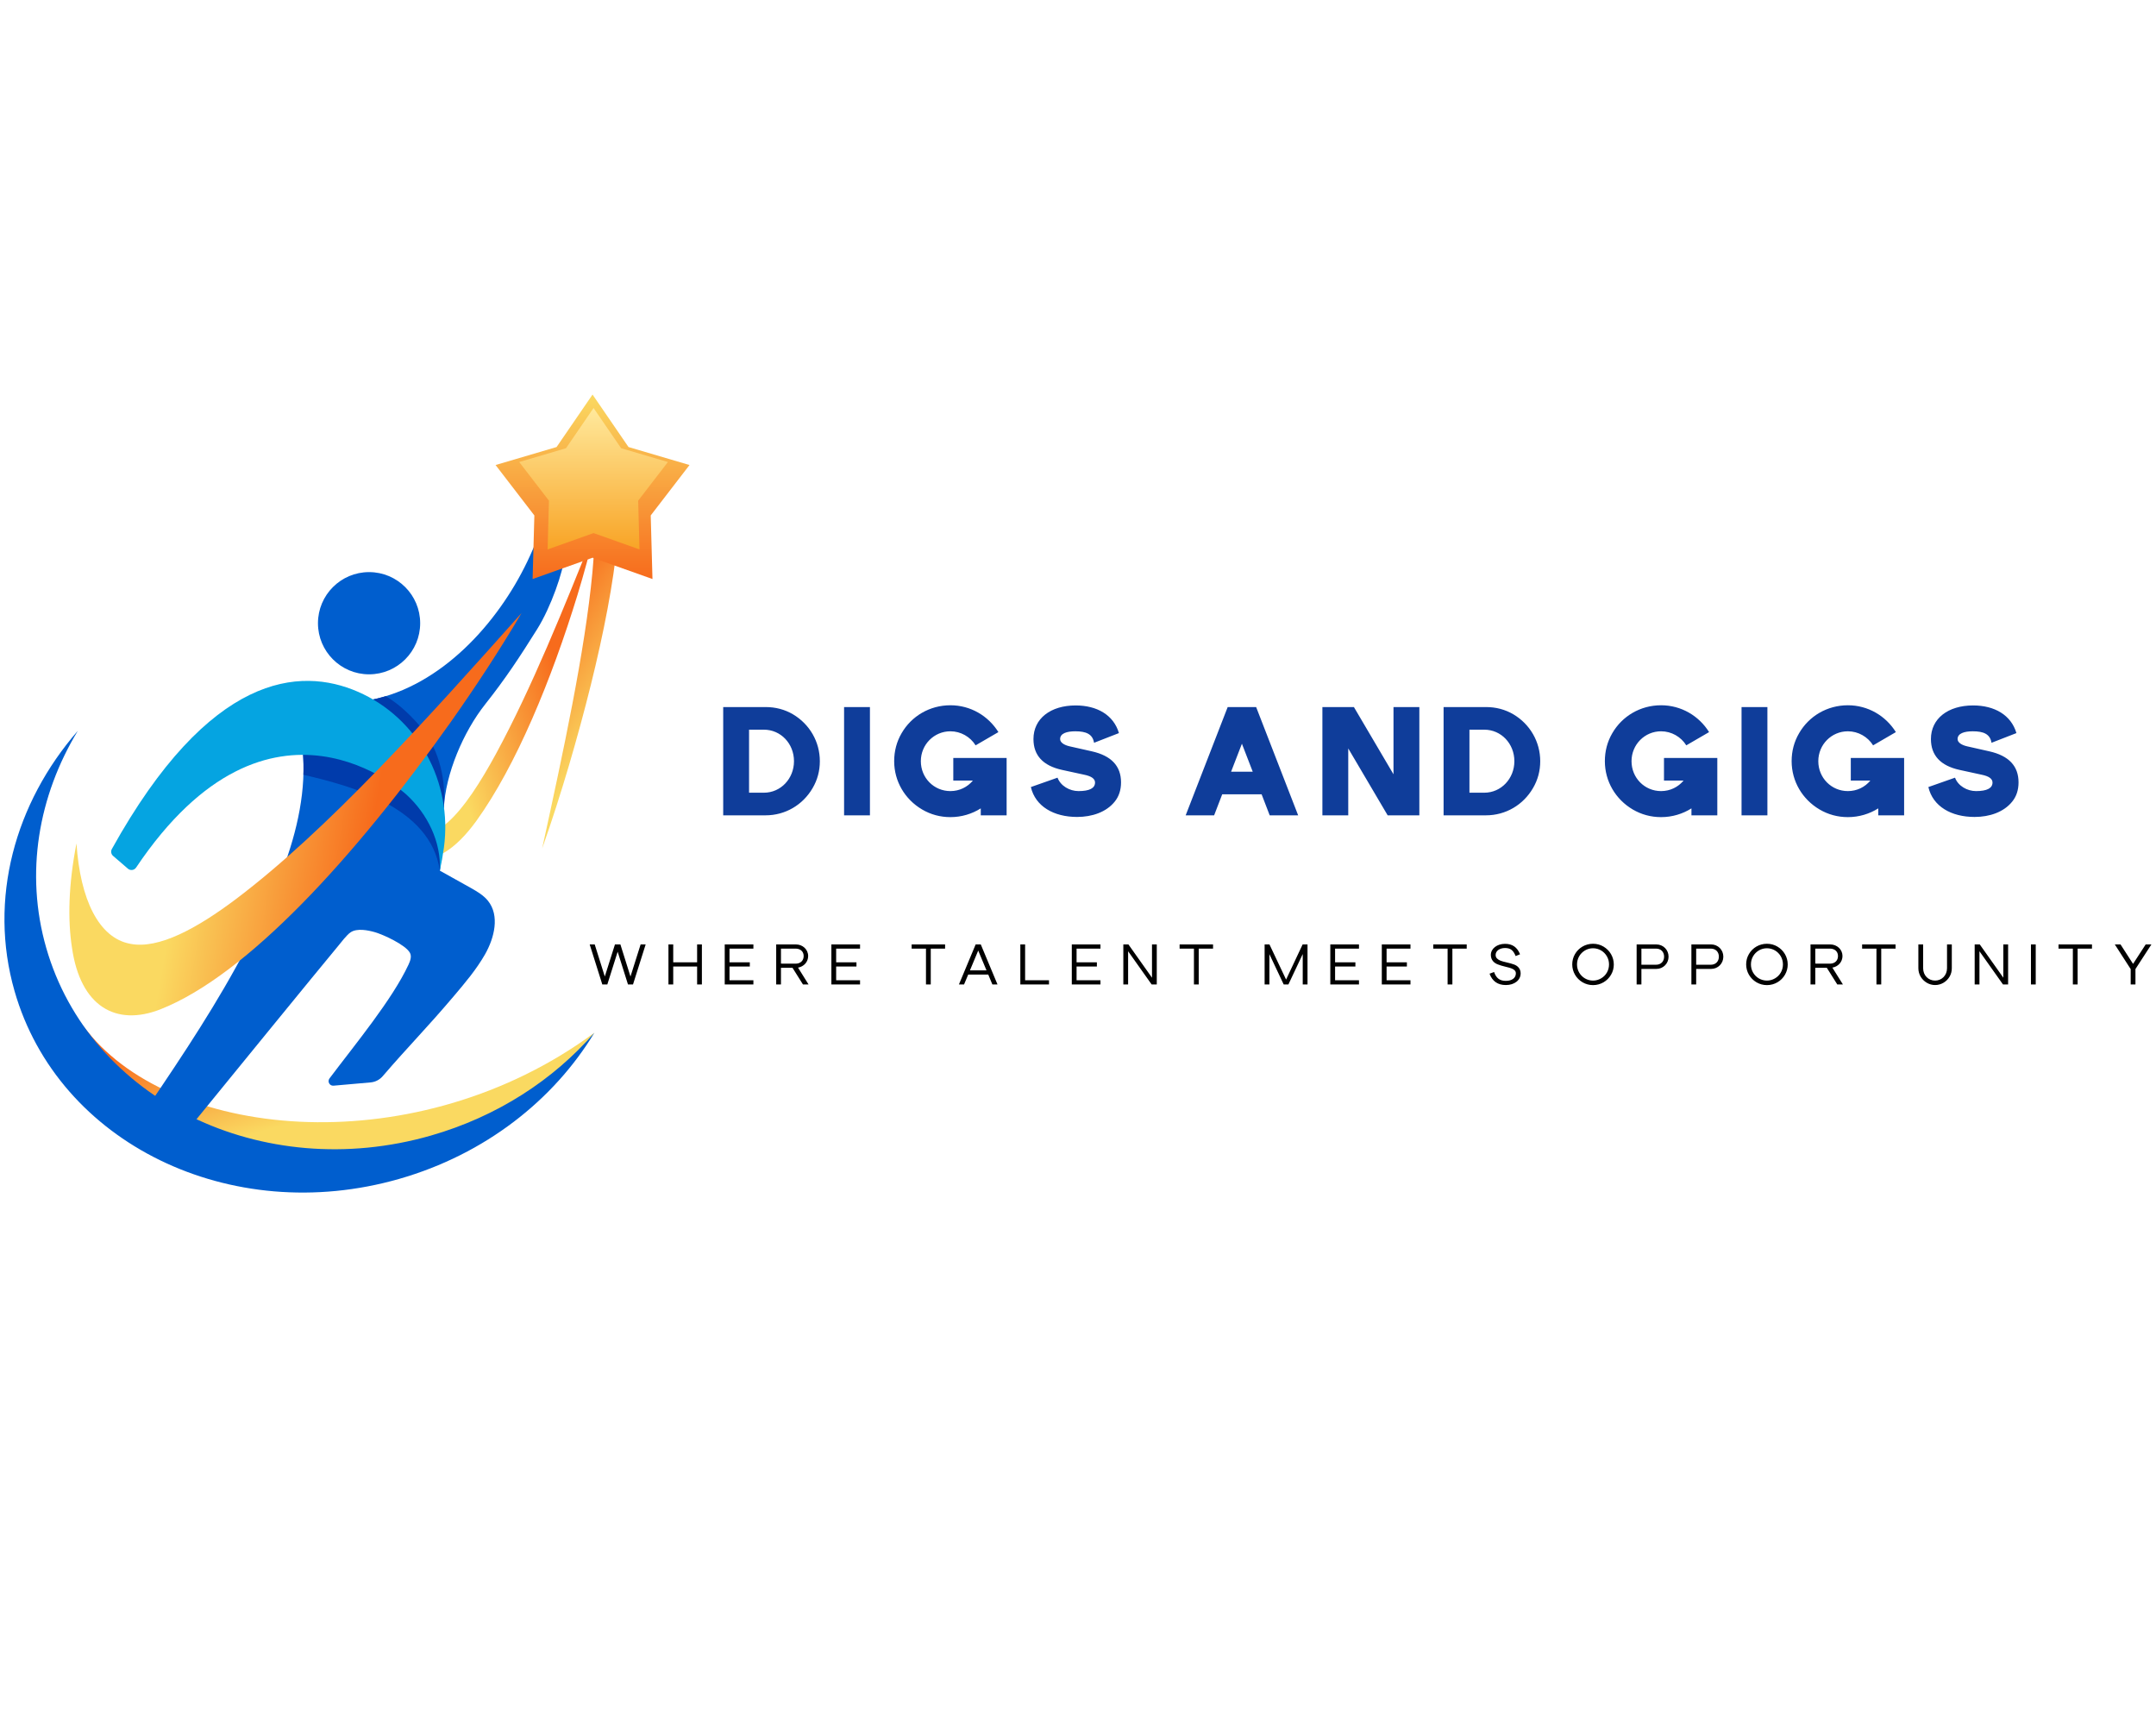
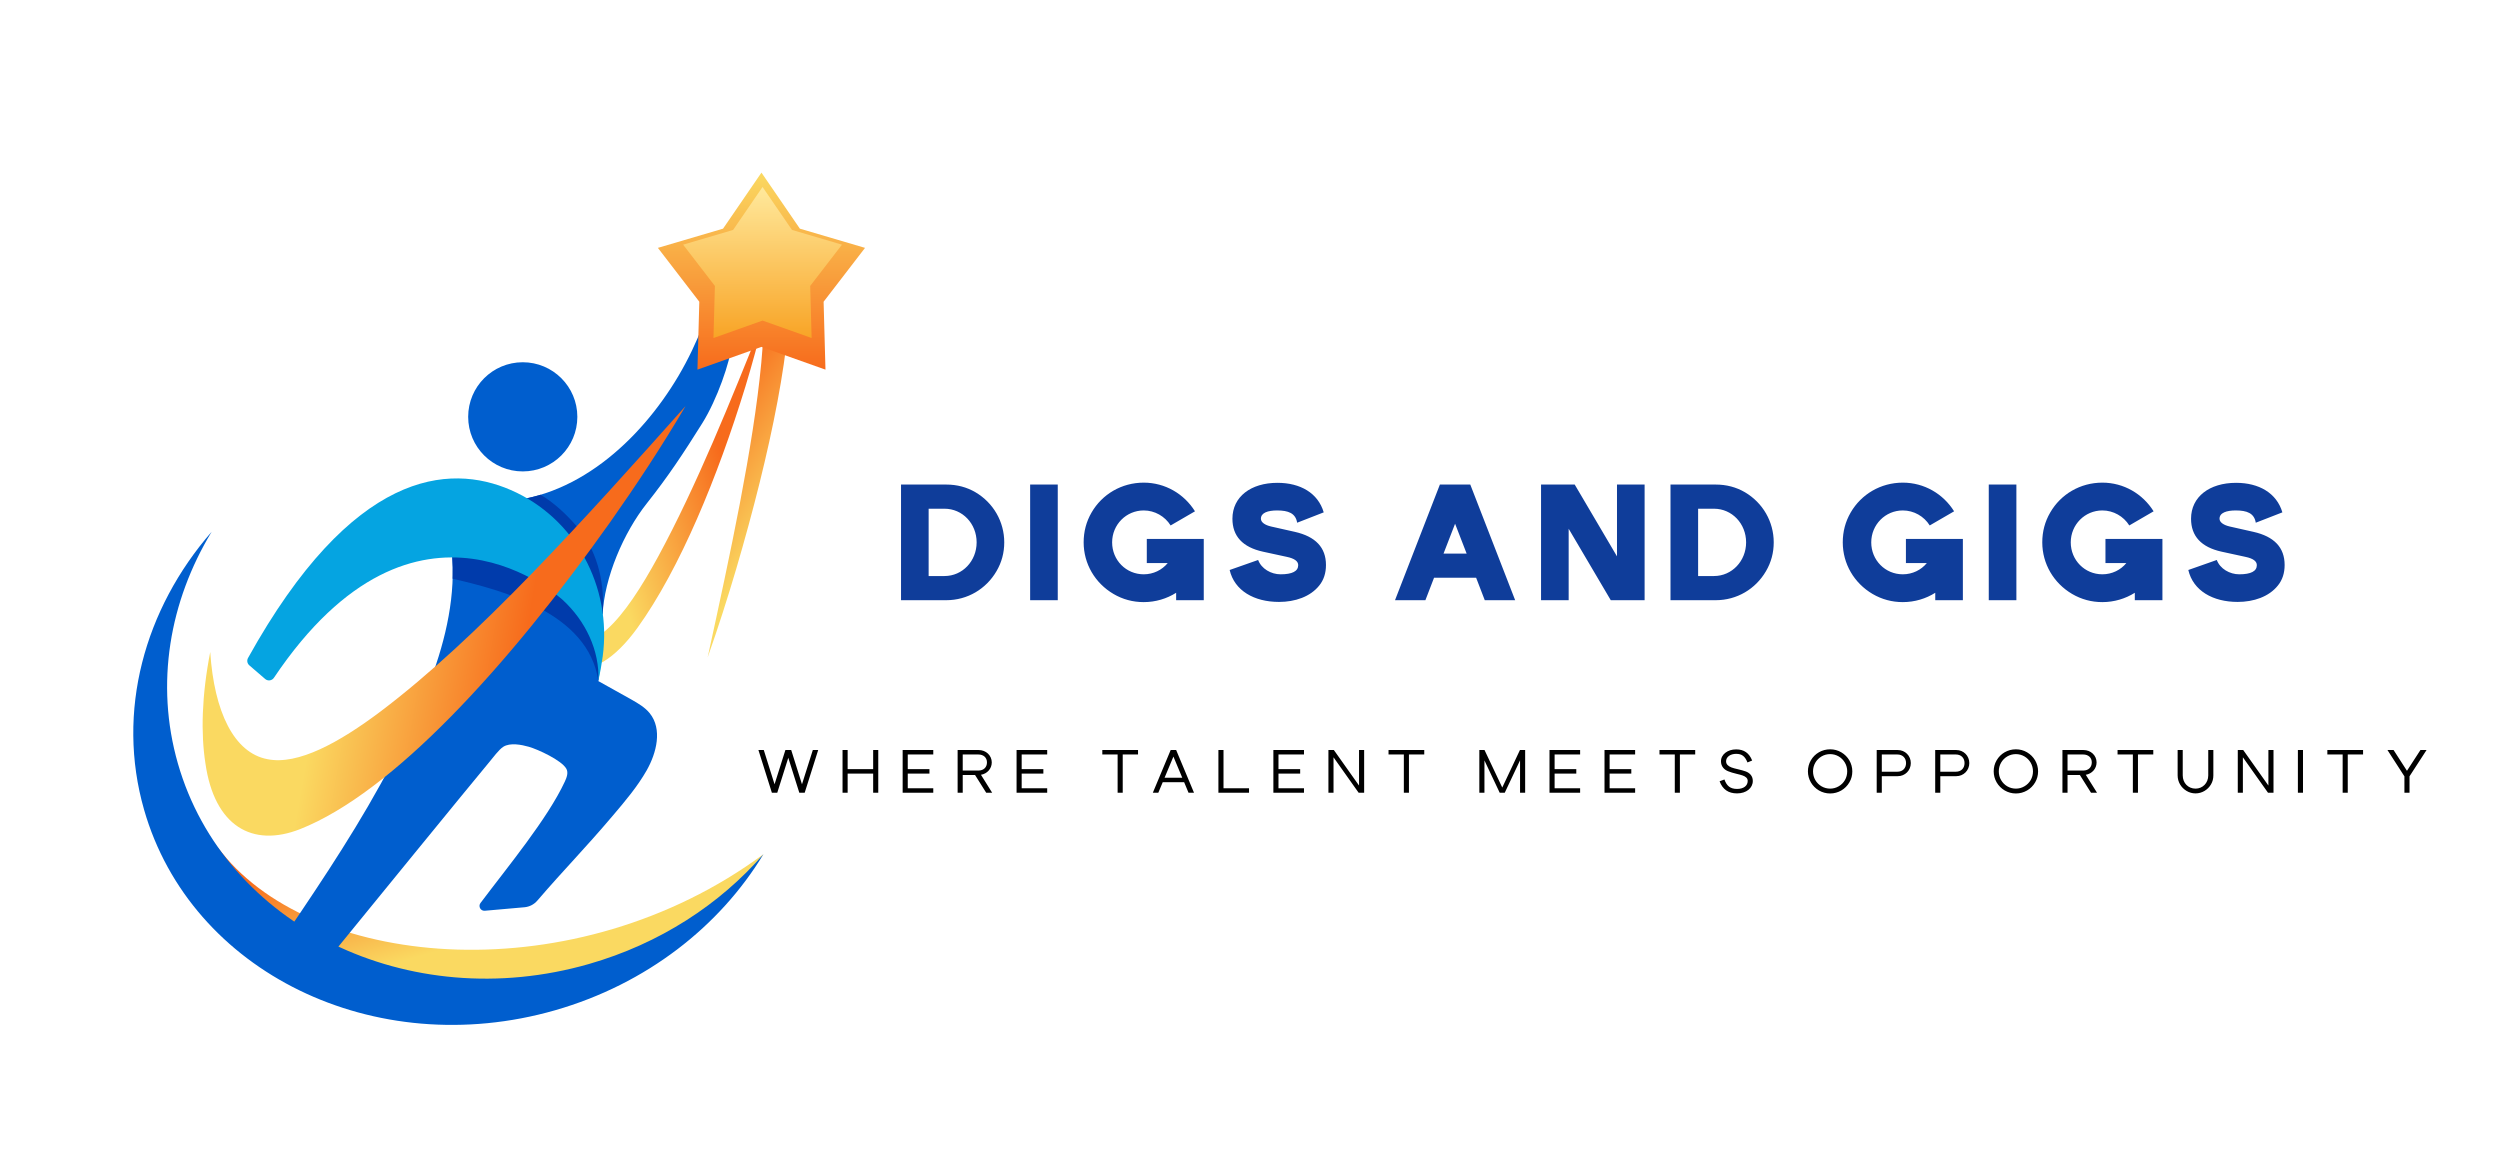
- <svg xmlns="http://www.w3.org/2000/svg" version="1.1" width="1280" height="1024" viewBox="65.811 200 1179.098 180" xml:space="preserve">
+ <svg xmlns="http://www.w3.org/2000/svg" version="1.1" width="1280" height="600" viewBox="0 212 1280 600" xml:space="preserve">
  <defs>
</defs>
  <g transform="matrix(1 0 0 1 640 512)" id="background-logo">
    <rect style="stroke: none; stroke-width: 0; stroke-dasharray: none; stroke-linecap: butt; stroke-dashoffset: 0; stroke-linejoin: miter; stroke-miterlimit: 4; fill: rgb(255,255,255); fill-opacity: 0; fill-rule: nonzero; opacity: 1;" paint-order="stroke" x="-640" y="-512" rx="0" ry="0" width="1280" height="1024" />
  </g>
-   <g transform="matrix(1.921154 0 0 1.921154 229.2622 261.724)" id="logo-logo">
+   <g transform="matrix(1.921154 0 0 1.921154 229.2622 527.9891)" id="logo-logo">
    <g style="" paint-order="stroke">
      <g transform="matrix(-0.1629717 -0.5683498 1.413558 -0.4053312 -4.13397 37.26476)">
        <g style="" paint-order="stroke">
          <g transform="matrix(1 0 0 1 -56.70812 3.261514)">
-             <linearGradient id="SVGID_37332_696857" gradientUnits="userSpaceOnUse" gradientTransform="matrix(1 0 0 1 8.5 6.523028)" x1="0" y1="49.578" x2="119.584" y2="49.578">
+             <linearGradient id="SVGID_37332_786410" gradientUnits="userSpaceOnUse" gradientTransform="matrix(1 0 0 1 8.5 6.523028)" x1="0" y1="49.578" x2="119.584" y2="49.578">
              <stop offset="26.5%" style="stop-color:rgb(250,217,97);stop-opacity: 1" />
              <stop offset="72.5%" style="stop-color:rgb(247,107,28);stop-opacity: 1" />
            </linearGradient>
-             <path style="stroke: none; stroke-width: 1; stroke-dasharray: none; stroke-linecap: butt; stroke-dashoffset: 0; stroke-linejoin: miter; stroke-miterlimit: 4; fill: url(#SVGID_37332_696857); fill-rule: nonzero; opacity: 1;" paint-order="stroke" transform=" translate(-68.29188, -56.10151)" d="M 41.73 105.68 C 5.03 66.05 46.95 21.9 109.65 11.42 C 164.45 2.26 79.61 8.76 79.61 8.76 L 22.6 38.33 L 11.2 54.75 L 8.5 64.99 L 21.85 93.05 L 35.9 102.35 L 41.73 105.68 z" stroke-linecap="round" />
+             <path style="stroke: none; stroke-width: 1; stroke-dasharray: none; stroke-linecap: butt; stroke-dashoffset: 0; stroke-linejoin: miter; stroke-miterlimit: 4; fill: url(#SVGID_37332_786410); fill-rule: nonzero; opacity: 1;" paint-order="stroke" transform=" translate(-68.29188, -56.10151)" d="M 41.73 105.68 C 5.03 66.05 46.95 21.9 109.65 11.42 C 164.45 2.26 79.61 8.76 79.61 8.76 L 22.6 38.33 L 11.2 54.75 L 8.5 64.99 L 21.85 93.05 L 35.9 102.35 L 41.73 105.68 z" stroke-linecap="round" />
          </g>
          <g transform="matrix(1 0 0 1 0 0)">
            <path style="stroke: none; stroke-width: 1; stroke-dasharray: none; stroke-linecap: butt; stroke-dashoffset: 0; stroke-linejoin: miter; stroke-miterlimit: 4; fill: rgb(0,94,206); fill-rule: nonzero; opacity: 1;" paint-order="stroke" transform=" translate(-125, -52.84)" d="M 15.84 69.77 C 15.84 35.77 77.6 8.2 153.78 8.2 C 191.21 8.2 225.14 14.86 250 25.66 C 224.96 10.12 184.1 0 137.94 0 C 61.76 0 0 27.57 0 61.57 C 0 78.87 15.99 94.5 41.73 105.68 C 25.44 95.57 15.84 83.18 15.84 69.77 z" stroke-linecap="round" />
          </g>
        </g>
      </g>
      <g transform="matrix(-0.04934053 0.4694438 0.3078015 -0.4408723 75.99938 -48.78001)">
        <g style="" paint-order="stroke">
          <g transform="matrix(1 0 0 1 0 0)">
-             <linearGradient id="SVGID_37333_696858" gradientUnits="userSpaceOnUse" gradientTransform="matrix(1 0 0 1 0.000826319 0)" x1="0" y1="44.959" x2="249.999" y2="44.959">
+             <linearGradient id="SVGID_37333_786411" gradientUnits="userSpaceOnUse" gradientTransform="matrix(1 0 0 1 0.000826319 0)" x1="0" y1="44.959" x2="249.999" y2="44.959">
              <stop offset="31%" style="stop-color:rgb(247,107,28);stop-opacity: 1" />
              <stop offset="92.5%" style="stop-color:rgb(250,217,97);stop-opacity: 1" />
            </linearGradient>
-             <path style="stroke: none; stroke-width: 1; stroke-dasharray: none; stroke-linecap: butt; stroke-dashoffset: 0; stroke-linejoin: miter; stroke-miterlimit: 4; fill: url(#SVGID_37333_696858); fill-rule: nonzero; opacity: 1;" paint-order="stroke" transform=" translate(-125.0004, -44.95867)" d="M 0.06 0 C 8.37 21.63 23.98 41.11 43.99 52.27 C 62.17 62.55 83.72 65.8 104.5 66.22 C 153.42 67.1 202.49 55.04 250 43.08 C 240.12 50.73 229.33 57.11 218.2 62.74 C 173.38 85.01 119.58 97.34 69.82 85.07 C 44.17 78.71 20.02 61.02 8.52 37.03 C 2.83 25.55 -0.49 12.73 0.06 0 L 0.06 0 z" stroke-linecap="round" />
+             <path style="stroke: none; stroke-width: 1; stroke-dasharray: none; stroke-linecap: butt; stroke-dashoffset: 0; stroke-linejoin: miter; stroke-miterlimit: 4; fill: url(#SVGID_37333_786411); fill-rule: nonzero; opacity: 1;" paint-order="stroke" transform=" translate(-125.0004, -44.95867)" d="M 0.06 0 C 8.37 21.63 23.98 41.11 43.99 52.27 C 62.17 62.55 83.72 65.8 104.5 66.22 C 153.42 67.1 202.49 55.04 250 43.08 C 240.12 50.73 229.33 57.11 218.2 62.74 C 173.38 85.01 119.58 97.34 69.82 85.07 C 44.17 78.71 20.02 61.02 8.52 37.03 C 2.83 25.55 -0.49 12.73 0.06 0 L 0.06 0 z" stroke-linecap="round" />
          </g>
        </g>
      </g>
      <g transform="matrix(0.2071086 -0.3895146 0.08673737 0.2929636 58.47165 -30.36061)">
        <g style="" paint-order="stroke">
          <g transform="matrix(1 0 0 1 0 0)">
-             <linearGradient id="SVGID_37334_696859" gradientUnits="userSpaceOnUse" gradientTransform="matrix(1 0 0 1 0.000826319 0)" x1="0" y1="44.959" x2="249.999" y2="44.959">
+             <linearGradient id="SVGID_37334_786412" gradientUnits="userSpaceOnUse" gradientTransform="matrix(1 0 0 1 0.000826319 0)" x1="0" y1="44.959" x2="249.999" y2="44.959">
              <stop offset="26.5%" style="stop-color:rgb(250,217,97);stop-opacity: 1" />
              <stop offset="72.5%" style="stop-color:rgb(247,107,28);stop-opacity: 1" />
            </linearGradient>
-             <path style="stroke: none; stroke-width: 1; stroke-dasharray: none; stroke-linecap: butt; stroke-dashoffset: 0; stroke-linejoin: miter; stroke-miterlimit: 4; fill: url(#SVGID_37334_696859); fill-rule: nonzero; opacity: 1;" paint-order="stroke" transform=" translate(-125.0004, -44.95867)" d="M 0.06 0 C 8.37 21.63 23.98 41.11 43.99 52.27 C 62.17 62.55 83.72 65.8 104.5 66.22 C 153.42 67.1 202.49 55.04 250 43.08 C 240.12 50.73 229.33 57.11 218.2 62.74 C 173.38 85.01 119.58 97.34 69.82 85.07 C 44.17 78.71 20.02 61.02 8.52 37.03 C 2.83 25.55 -0.49 12.73 0.06 0 L 0.06 0 z" stroke-linecap="round" />
+             <path style="stroke: none; stroke-width: 1; stroke-dasharray: none; stroke-linecap: butt; stroke-dashoffset: 0; stroke-linejoin: miter; stroke-miterlimit: 4; fill: url(#SVGID_37334_786412); fill-rule: nonzero; opacity: 1;" paint-order="stroke" transform=" translate(-125.0004, -44.95867)" d="M 0.06 0 C 8.37 21.63 23.98 41.11 43.99 52.27 C 62.17 62.55 83.72 65.8 104.5 66.22 C 153.42 67.1 202.49 55.04 250 43.08 C 240.12 50.73 229.33 57.11 218.2 62.74 C 173.38 85.01 119.58 97.34 69.82 85.07 C 44.17 78.71 20.02 61.02 8.52 37.03 C 2.83 25.55 -0.49 12.73 0.06 0 L 0.06 0 z" stroke-linecap="round" />
          </g>
        </g>
      </g>
      <g transform="matrix(0.682912 0 0 0.682912 11.11872 6.149407)">
        <g style="" paint-order="stroke">
          <g transform="matrix(1 0 0 1 4.877908 0)">
            <path style="stroke: none; stroke-width: 1; stroke-dasharray: none; stroke-linecap: butt; stroke-dashoffset: 0; stroke-linejoin: miter; stroke-miterlimit: 4; fill: rgb(0,94,206); fill-rule: nonzero; opacity: 1;" paint-order="stroke" transform=" translate(150.122, -397)" d="M -93.675 447.811 C -97.276 454.127 -102.003 459.707 -106.698 465.244 C -118.283 478.907 -125.387 485.883 -136.351 498.627 C -137.62 500.102 -139.419 501.03 -141.358 501.201 L -156.836 502.568 C -158.47 502.712 -159.501 500.855 -158.516 499.543 C -147.772 485.252 -132.332 466.644 -125.585 452.127 C -124.858 450.558 -124.164 448.695 -124.995 447.179 C -126.848 443.81 -136.249 439.536 -139.65 438.578 C -142.471 437.778 -146.945 436.862 -149.651 438.599 C -151.314 439.662 -153.715 442.915 -154.978 444.421 C -162.976 454.003 -204.936 505.488 -214.454 517.161 C -215.686 518.671 -217.461 519.637 -219.397 519.857 C -225.645 520.565 -231.417 521.229 -237.638 521.985 C -239.252 522.181 -240.355 520.388 -239.443 519.042 C -224.862 497.516 -210.155 476.05 -197.573 453.274 C -181.792 424.713 -164.421 389.54 -170.622 355.672 C -125.427 364.378 -113.373 389.866 -112.246 397.078 C -111.088 404.563 -112.52 412.943 -112.52 412.943 C -108.077 415.48 -104.024 417.628 -99.581 420.165 C -96.981 421.649 -94.318 423.186 -92.444 425.523 C -87.496 431.693 -89.769 440.925 -93.675 447.811 z M -67.145 272.893 C -68.451 271.409 -70.86 271.843 -71.569 273.689 C -74.243 280.649 -77.456 287.408 -81.251 293.835 C -96.211 319.133 -121.699 342.568 -152.661 342.989 C -124.668 350.264 -116.656 368.14 -110.866 387.184 C -110.224 372.561 -102.633 354.98 -93.632 343.621 C -85.115 332.861 -79.259 323.958 -71.974 312.325 C -66.164 303.065 -61.057 288.243 -60.481 281.655 C -60.42 280.952 -60.665 280.259 -61.131 279.729 L -67.145 272.893 z M -142.02 331.117 C -130.255 331.117 -120.718 321.579 -120.718 309.815 C -120.718 298.05 -130.255 288.513 -142.02 288.513 C -153.785 288.513 -163.322 298.05 -163.322 309.815 C -163.322 321.579 -153.785 331.117 -142.02 331.117 z" stroke-linecap="round" />
          </g>
          <g transform="matrix(1 0 0 1 14.35016 -20.41792)">
            <path style="stroke: none; stroke-width: 1; stroke-dasharray: none; stroke-linecap: butt; stroke-dashoffset: 0; stroke-linejoin: miter; stroke-miterlimit: 4; fill: rgb(0,59,171); fill-rule: nonzero; opacity: 1;" paint-order="stroke" transform=" translate(140.6498, -376.5821)" d="M -111.797 403.537 L -111.797 403.547 L -112.524 412.938 C -116.356 386.124 -150.465 377.397 -169.384 372.985 C -169.205 367.206 -169.573 361.415 -170.626 355.667 C -125.431 364.374 -113.376 389.861 -112.25 397.073 C -111.913 399.231 -111.797 401.463 -111.797 403.537 z M -121.234 352.213 C -125.224 347.654 -129.967 343.216 -135.062 340.226 C -140.695 341.932 -146.569 342.9 -152.664 342.984 C -124.703 350.248 -116.681 368.093 -110.891 387.116 L -110.785 385.8 L -110.722 384.958 C -110.249 373.396 -113.202 361.393 -121.234 352.213 z" stroke-linecap="round" />
          </g>
          <g transform="matrix(1 0 0 1 -24.88881 -23.60377)">
            <path style="stroke: none; stroke-width: 1; stroke-dasharray: none; stroke-linecap: butt; stroke-dashoffset: 0; stroke-linejoin: miter; stroke-miterlimit: 4; fill: rgb(5,164,225); fill-rule: nonzero; opacity: 1;" paint-order="stroke" transform=" translate(179.8888, -373.3962)" d="M -242.54 412.125 C -241.494 413.027 -239.901 412.799 -239.131 411.653 C -183.157 328.27 -126.385 381.307 -126.385 381.307 C -117.678 389.308 -111.909 400.973 -112.52 412.943 C -111.843 409.776 -111.257 406.567 -110.82 403.333 C -107.141 376.112 -121.498 349.33 -146.688 338.375 C -170.829 327.876 -208.419 330.431 -249.24 403.931 C -249.768 404.881 -249.555 406.081 -248.732 406.791 L -242.54 412.125 z" stroke-linecap="round" />
          </g>
        </g>
      </g>
      <g transform="matrix(0.5338711 -0.4169073 -0.1565553 0.8968191 -3.643916 -2.48036)">
        <g style="" paint-order="stroke">
          <g transform="matrix(1 0 0 1 0 0)">
-             <linearGradient id="SVGID_37334_696860" gradientUnits="userSpaceOnUse" gradientTransform="matrix(1 0 0 1 0.000826319 0)" x1="0" y1="44.959" x2="249.999" y2="44.959">
+             <linearGradient id="SVGID_37334_786413" gradientUnits="userSpaceOnUse" gradientTransform="matrix(1 0 0 1 0.000826319 0)" x1="0" y1="44.959" x2="249.999" y2="44.959">
              <stop offset="26.5%" style="stop-color:rgb(250,217,97);stop-opacity: 1" />
              <stop offset="72.5%" style="stop-color:rgb(247,107,28);stop-opacity: 1" />
            </linearGradient>
-             <path style="stroke: none; stroke-width: 1; stroke-dasharray: none; stroke-linecap: butt; stroke-dashoffset: 0; stroke-linejoin: miter; stroke-miterlimit: 4; fill: url(#SVGID_37334_696860); fill-rule: nonzero; opacity: 1;" paint-order="stroke" transform=" translate(-125.0004, -44.95867)" d="M 0.06 0 C 8.37 21.63 23.98 41.11 43.99 52.27 C 62.17 62.55 83.72 65.8 104.5 66.22 C 153.42 67.1 202.49 55.04 250 43.08 C 240.12 50.73 229.33 57.11 218.2 62.74 C 173.38 85.01 119.58 97.34 69.82 85.07 C 44.17 78.71 20.02 61.02 8.52 37.03 C 2.83 25.55 -0.49 12.73 0.06 0 L 0.06 0 z" stroke-linecap="round" />
+             <path style="stroke: none; stroke-width: 1; stroke-dasharray: none; stroke-linecap: butt; stroke-dashoffset: 0; stroke-linejoin: miter; stroke-miterlimit: 4; fill: url(#SVGID_37334_786413); fill-rule: nonzero; opacity: 1;" paint-order="stroke" transform=" translate(-125.0004, -44.95867)" d="M 0.06 0 C 8.37 21.63 23.98 41.11 43.99 52.27 C 62.17 62.55 83.72 65.8 104.5 66.22 C 153.42 67.1 202.49 55.04 250 43.08 C 240.12 50.73 229.33 57.11 218.2 62.74 C 173.38 85.01 119.58 97.34 69.82 85.07 C 44.17 78.71 20.02 61.02 8.52 37.03 C 2.83 25.55 -0.49 12.73 0.06 0 L 0.06 0 z" stroke-linecap="round" />
          </g>
        </g>
      </g>
      <g transform="matrix(0.220838 0 0 0.220838 83.5978 -92.22158)">
        <g style="" paint-order="stroke">
          <g transform="matrix(1 0 0 1 0 0)">
-             <linearGradient id="SVGID_37336_696861" gradientUnits="userSpaceOnUse" gradientTransform="matrix(1 0 0 1 -125 -118.8821)" x1="0" y1="0" x2="0" y2="238">
+             <linearGradient id="SVGID_37336_786414" gradientUnits="userSpaceOnUse" gradientTransform="matrix(1 0 0 1 -125 -118.8821)" x1="0" y1="0" x2="0" y2="238">
              <stop offset="0%" style="stop-color:rgb(250,217,97);stop-opacity: 1" />
              <stop offset="100%" style="stop-color:rgb(247,107,28);stop-opacity: 1" />
            </linearGradient>
-             <polygon style="stroke: none; stroke-width: 1; stroke-dasharray: none; stroke-linecap: butt; stroke-dashoffset: 0; stroke-linejoin: miter; stroke-miterlimit: 4; fill: url(#SVGID_37336_696861); fill-rule: nonzero; opacity: 1;" paint-order="stroke" points="-0,-118.882 46.353,-51.248 125,-28.064 75,36.92 77.254,118.882 -0,91.41 -77.254,118.882 -75,36.92 -125,-28.064 -46.353,-51.248 " />
+             <polygon style="stroke: none; stroke-width: 1; stroke-dasharray: none; stroke-linecap: butt; stroke-dashoffset: 0; stroke-linejoin: miter; stroke-miterlimit: 4; fill: url(#SVGID_37336_786414); fill-rule: nonzero; opacity: 1;" paint-order="stroke" points="-0,-118.882 46.353,-51.248 125,-28.064 75,36.92 77.254,118.882 -0,91.41 -77.254,118.882 -75,36.92 -125,-28.064 -46.353,-51.248 " />
          </g>
        </g>
      </g>
      <g transform="matrix(0.1693104 0 0 0.1693104 83.88746 -94.52221)">
        <g style="" paint-order="stroke">
          <g transform="matrix(1 0 0 1 0 0)">
-             <linearGradient id="SVGID_37337_696862" gradientUnits="userSpaceOnUse" gradientTransform="matrix(1 0 0 1 -125 -118.8821)" x1="125" y1="0" x2="125" y2="237.764">
+             <linearGradient id="SVGID_37337_786415" gradientUnits="userSpaceOnUse" gradientTransform="matrix(1 0 0 1 -125 -118.8821)" x1="125" y1="0" x2="125" y2="237.764">
              <stop offset="0%" style="stop-color:rgb(255,233,156);stop-opacity: 1" />
              <stop offset="100%" style="stop-color:rgb(248,164,38);stop-opacity: 1" />
            </linearGradient>
-             <polygon style="stroke: none; stroke-width: 1; stroke-dasharray: none; stroke-linecap: butt; stroke-dashoffset: 0; stroke-linejoin: miter; stroke-miterlimit: 4; fill: url(#SVGID_37337_696862); fill-rule: nonzero; opacity: 1;" paint-order="stroke" points="-0,-118.882 46.353,-51.248 125,-28.064 75,36.92 77.254,118.882 -0,91.41 -77.254,118.882 -75,36.92 -125,-28.064 -46.353,-51.248 " />
+             <polygon style="stroke: none; stroke-width: 1; stroke-dasharray: none; stroke-linecap: butt; stroke-dashoffset: 0; stroke-linejoin: miter; stroke-miterlimit: 4; fill: url(#SVGID_37337_786415); fill-rule: nonzero; opacity: 1;" paint-order="stroke" points="-0,-118.882 46.353,-51.248 125,-28.064 75,36.92 77.254,118.882 -0,91.41 -77.254,118.882 -75,36.92 -125,-28.064 -46.353,-51.248 " />
          </g>
        </g>
      </g>
    </g>
  </g>
-   <g transform="matrix(1.921154 0 0 1.921154 815.5283 234.6022)" id="text-logo">
+   <g transform="matrix(1.921154 0 0 1.921154 815.5283 489.6967)" id="text-logo">
    <g style="" paint-order="stroke">
      <g transform="matrix(1 0 0 1 0 0)" id="text-logo-path-0">
        <path style="stroke: none; stroke-width: 0; stroke-dasharray: none; stroke-linecap: butt; stroke-dashoffset: 0; stroke-linejoin: miter; stroke-miterlimit: 4; fill: rgb(15,61,154); fill-rule: nonzero; opacity: 1;" paint-order="stroke" transform=" translate(-186.67, 15.41)" d="M 13.89 -6.44 L 9.66 -6.44 L 9.66 -24.38 L 13.89 -24.38 C 18.68 -24.38 22.45 -20.42 22.45 -15.41 C 22.45 -10.44 18.68 -6.44 13.89 -6.44 Z M 14.35 -30.82 L 2.3 -30.82 L 2.3 0 L 14.35 0 C 20.01 0 24.98 -2.99 27.74 -7.73 C 29.12 -10.07 29.81 -12.65 29.81 -15.41 C 29.81 -20.93 26.91 -25.94 22.17 -28.75 C 19.83 -30.13 17.2 -30.82 14.35 -30.82 Z M 44.07 0 L 44.07 -30.82 L 36.71 -30.82 L 36.71 0 Z M 67.8 -9.89 L 73.37 -9.89 C 71.85 -8.05 69.55 -6.9 66.98 -6.9 C 62.28 -6.9 58.56 -10.67 58.56 -15.41 C 58.56 -20.15 62.33 -23.92 66.98 -23.92 C 69.92 -23.92 72.63 -22.36 74.15 -19.92 L 80.64 -23.69 C 77.74 -28.34 72.68 -31.33 66.98 -31.33 C 61.09 -31.33 55.89 -28.24 53.08 -23.37 C 51.66 -20.93 50.97 -18.26 50.97 -15.41 C 50.97 -9.71 54 -4.55 58.93 -1.66 C 61.36 -0.23 64.08 0.51 66.98 0.51 C 70.15 0.51 73.14 -0.41 75.62 -1.98 L 75.62 0 L 82.98 0 L 82.98 -16.33 L 67.8 -16.33 Z M 102.63 -31.28 C 95.5 -31.28 90.62 -27.55 90.62 -21.71 C 90.62 -17.07 93.33 -14.12 98.76 -12.93 L 105.11 -11.55 C 107.13 -11.13 108.15 -10.4 108.15 -9.34 C 108.15 -7.73 106.58 -6.9 103.45 -6.9 C 100.92 -6.9 98.35 -8.37 97.47 -10.72 L 89.88 -8.05 C 91.17 -2.53 96.42 0.46 103.04 0.46 C 107.32 0.46 111.37 -0.92 113.76 -3.91 C 114.95 -5.38 115.55 -7.22 115.55 -9.38 C 115.55 -14.03 112.79 -16.97 107.23 -18.22 L 100.92 -19.64 C 99.31 -20.01 98.21 -20.75 98.21 -21.71 C 98.21 -23.32 100.1 -23.92 102.53 -23.92 C 105.52 -23.92 107.46 -23.18 107.87 -20.65 L 114.95 -23.41 C 113.44 -28.57 108.7 -31.28 102.63 -31.28 Z M 142.05 0 L 144.35 -5.98 L 155.57 -5.98 L 157.87 0 L 165.97 0 L 154.01 -30.82 L 145.91 -30.82 L 133.95 0 Z M 146.88 -12.42 L 149.96 -20.38 L 153.04 -12.42 Z M 180.23 0 L 180.23 -19.04 L 191.45 0 L 200.47 0 L 200.47 -30.82 L 193.11 -30.82 L 193.11 -11.68 L 181.84 -30.82 L 172.87 -30.82 L 172.87 0 Z M 218.96 -6.44 L 214.73 -6.44 L 214.73 -24.38 L 218.96 -24.38 C 223.74 -24.38 227.52 -20.42 227.52 -15.41 C 227.52 -10.44 223.74 -6.44 218.96 -6.44 Z M 219.42 -30.82 L 207.37 -30.82 L 207.37 0 L 219.42 0 C 225.08 0 230.05 -2.99 232.81 -7.73 C 234.19 -10.07 234.88 -12.65 234.88 -15.41 C 234.88 -20.93 231.98 -25.94 227.24 -28.75 C 224.89 -30.13 222.27 -30.82 219.42 -30.82 Z M 270.11 -9.89 L 275.68 -9.89 C 274.16 -8.05 271.86 -6.9 269.28 -6.9 C 264.59 -6.9 260.87 -10.67 260.87 -15.41 C 260.87 -20.15 264.64 -23.92 269.28 -23.92 C 272.23 -23.92 274.94 -22.36 276.46 -19.92 L 282.95 -23.69 C 280.05 -28.34 274.99 -31.33 269.28 -31.33 C 263.4 -31.33 258.2 -28.24 255.39 -23.37 C 253.97 -20.93 253.28 -18.26 253.28 -15.41 C 253.28 -9.71 256.31 -4.55 261.23 -1.66 C 263.67 -0.23 266.39 0.51 269.28 0.51 C 272.46 0.51 275.45 -0.41 277.93 -1.98 L 277.93 0 L 285.29 0 L 285.29 -16.33 L 270.11 -16.33 Z M 299.55 0 L 299.55 -30.82 L 292.19 -30.82 L 292.19 0 Z M 323.29 -9.89 L 328.85 -9.89 C 327.34 -8.05 325.04 -6.9 322.46 -6.9 C 317.77 -6.9 314.04 -10.67 314.04 -15.41 C 314.04 -20.15 317.81 -23.92 322.46 -23.92 C 325.4 -23.92 328.12 -22.36 329.64 -19.92 L 336.12 -23.69 C 333.22 -28.34 328.16 -31.33 322.46 -31.33 C 316.57 -31.33 311.37 -28.24 308.57 -23.37 C 307.14 -20.93 306.45 -18.26 306.45 -15.41 C 306.45 -9.71 309.49 -4.55 314.41 -1.66 C 316.85 -0.23 319.56 0.51 322.46 0.51 C 325.63 0.51 328.62 -0.41 331.11 -1.98 L 331.11 0 L 338.47 0 L 338.47 -16.33 L 323.29 -16.33 Z M 358.11 -31.28 C 350.98 -31.28 346.1 -27.55 346.1 -21.71 C 346.1 -17.07 348.82 -14.12 354.25 -12.93 L 360.59 -11.55 C 362.62 -11.13 363.63 -10.4 363.63 -9.34 C 363.63 -7.73 362.07 -6.9 358.94 -6.9 C 356.41 -6.9 353.83 -8.37 352.96 -10.72 L 345.37 -8.05 C 346.66 -2.53 351.9 0.46 358.52 0.46 C 362.8 0.46 366.85 -0.92 369.24 -3.91 C 370.44 -5.38 371.04 -7.22 371.04 -9.38 C 371.04 -14.03 368.28 -16.97 362.71 -18.22 L 356.41 -19.64 C 354.8 -20.01 353.69 -20.75 353.69 -21.71 C 353.69 -23.32 355.58 -23.92 358.02 -23.92 C 361.01 -23.92 362.94 -23.18 363.35 -20.65 L 370.44 -23.41 C 368.92 -28.57 364.18 -31.28 358.11 -31.28 Z" stroke-linecap="round" />
      </g>
    </g>
  </g>
-   <g transform="matrix(1.921154 0 0 1.921154 815.353 345.7426)" id="tagline-343996bd-29a2-4a68-bd6a-c8ab96e6c788-logo">
+   <g transform="matrix(1.921154 0 0 1.921154 815.353 606.9521)" id="tagline-343996bd-29a2-4a68-bd6a-c8ab96e6c788-logo">
    <g style="" paint-order="stroke">
      <g transform="matrix(1 0 0 1 -5.684342e-14 0)" id="tagline-343996bd-29a2-4a68-bd6a-c8ab96e6c788-logo-path-0">
        <path style="stroke: none; stroke-width: 0; stroke-dasharray: none; stroke-linecap: butt; stroke-dashoffset: 0; stroke-linejoin: miter; stroke-miterlimit: 4; fill: rgb(0,0,0); fill-rule: nonzero; opacity: 1;" paint-order="stroke" transform=" translate(-223.135, 5.695)" d="M 5.87 0 L 8.81 -9.32 L 11.75 0 L 13.18 0 L 16.78 -11.39 L 15.35 -11.39 L 12.46 -2.26 L 9.59 -11.39 L 8.04 -11.39 L 5.15 -2.26 L 2.28 -11.39 L 0.85 -11.39 L 4.44 0 Z M 24.63 0 L 24.63 -5.1 L 31.43 -5.1 L 31.43 0 L 32.79 0 L 32.79 -11.39 L 31.43 -11.39 L 31.43 -6.29 L 24.63 -6.29 L 24.63 -11.39 L 23.27 -11.39 L 23.27 0 Z M 39.29 0 L 47.45 0 L 47.45 -1.19 L 40.65 -1.19 L 40.65 -5.1 L 46.43 -5.1 L 46.43 -6.29 L 40.65 -6.29 L 40.65 -10.2 L 47.45 -10.2 L 47.45 -11.39 L 39.29 -11.39 Z M 55.3 0 L 55.3 -4.74 L 58.58 -4.74 L 61.56 0 L 63.15 0 L 60.16 -4.79 C 61.81 -5.07 63.04 -6.41 63.04 -8.09 C 63.04 -9.95 61.49 -11.39 59.55 -11.39 L 53.94 -11.39 L 53.94 0 Z M 59.55 -5.92 L 55.3 -5.93 L 55.3 -10.2 L 59.47 -10.2 C 60.84 -10.2 61.76 -9.37 61.76 -8.09 C 61.76 -6.8 60.89 -5.95 59.55 -5.92 Z M 69.65 0 L 77.81 0 L 77.81 -1.19 L 71.01 -1.19 L 71.01 -5.1 L 76.79 -5.1 L 76.79 -6.29 L 71.01 -6.29 L 71.01 -10.2 L 77.81 -10.2 L 77.81 -11.39 L 69.65 -11.39 Z M 97.94 0 L 97.94 -10.2 L 102.02 -10.2 L 102.02 -11.39 L 92.5 -11.39 L 92.5 -10.2 L 96.58 -10.2 L 96.58 0 Z M 107.42 0 L 108.6 -2.81 L 114.31 -2.81 L 115.48 0 L 116.94 0 L 112.18 -11.39 L 110.72 -11.39 L 105.96 0 Z M 109.09 -4 L 111.45 -9.64 L 113.81 -4 Z M 123.44 0 L 131.6 0 L 131.6 -1.19 L 124.8 -1.19 L 124.8 -11.39 L 123.44 -11.39 Z M 138.09 0 L 146.25 0 L 146.25 -1.19 L 139.45 -1.19 L 139.45 -5.1 L 145.23 -5.1 L 145.23 -6.29 L 139.45 -6.29 L 139.45 -10.2 L 146.25 -10.2 L 146.25 -11.39 L 138.09 -11.39 Z M 154.12 0 L 154.12 -9.45 L 160.82 0 L 162.28 0 L 162.28 -11.39 L 160.92 -11.39 L 160.92 -1.92 L 154.21 -11.39 L 152.75 -11.39 L 152.76 -11.37 L 152.76 0 Z M 174.22 0 L 174.22 -10.2 L 178.3 -10.2 L 178.3 -11.39 L 168.78 -11.39 L 168.78 -10.2 L 172.86 -10.2 L 172.86 0 Z M 194.34 0 L 194.34 -8.62 L 198.41 0 L 199.75 0 L 203.83 -8.65 L 203.83 0 L 205.19 0 L 205.19 -11.39 L 203.8 -11.39 L 199.09 -1.39 L 194.36 -11.39 L 192.98 -11.39 L 192.98 0 Z M 211.68 0 L 219.84 0 L 219.84 -1.19 L 213.04 -1.19 L 213.04 -5.1 L 218.82 -5.1 L 218.82 -6.29 L 213.04 -6.29 L 213.04 -10.2 L 219.84 -10.2 L 219.84 -11.39 L 211.68 -11.39 Z M 226.34 0 L 234.5 0 L 234.5 -1.19 L 227.7 -1.19 L 227.7 -5.1 L 233.48 -5.1 L 233.48 -6.29 L 227.7 -6.29 L 227.7 -10.2 L 234.5 -10.2 L 234.5 -11.39 L 226.34 -11.39 Z M 246.43 0 L 246.43 -10.2 L 250.51 -10.2 L 250.51 -11.39 L 240.99 -11.39 L 240.99 -10.2 L 245.07 -10.2 L 245.07 0 Z M 258.3 -3.54 L 257.01 -3.06 C 257.81 -0.9 259.35 0.17 261.66 0.17 C 264.13 0.17 265.86 -1.24 265.86 -3.15 C 265.86 -4.5 265.01 -5.3 263.98 -5.68 C 263.43 -5.88 262.75 -6.07 261.89 -6.27 C 260.41 -6.61 259.71 -6.83 259.17 -7.36 C 258.88 -7.63 258.74 -7.97 258.74 -8.4 C 258.74 -9.57 259.91 -10.37 261.41 -10.37 C 262.96 -10.37 263.77 -9.74 264.44 -8.08 L 265.69 -8.59 C 264.89 -10.59 263.52 -11.56 261.41 -11.56 C 259.17 -11.56 257.38 -10.23 257.38 -8.4 C 257.38 -6.95 258.3 -6.1 259.37 -5.7 C 259.93 -5.47 260.63 -5.27 261.53 -5.05 C 262.91 -4.71 263.59 -4.54 264.11 -4.06 C 264.37 -3.83 264.5 -3.52 264.5 -3.15 C 264.5 -1.87 263.42 -1.02 261.66 -1.02 C 259.81 -1.02 258.89 -1.87 258.3 -3.54 Z M 286.47 0.19 C 288.64 0.19 290.56 -0.97 291.6 -2.77 C 292.13 -3.67 292.38 -4.64 292.38 -5.7 C 292.38 -7.8 291.26 -9.71 289.44 -10.78 C 288.54 -11.31 287.54 -11.58 286.47 -11.58 C 284.29 -11.58 282.37 -10.44 281.33 -8.64 C 280.81 -7.74 280.55 -6.75 280.55 -5.7 C 280.55 -3.59 281.67 -1.68 283.49 -0.61 C 284.39 -0.09 285.4 0.19 286.47 0.19 Z M 286.47 -1.1 C 284.82 -1.1 283.34 -1.97 282.52 -3.38 C 282.12 -4.08 281.91 -4.86 281.91 -5.7 C 281.91 -7.38 282.78 -8.86 284.19 -9.69 C 284.89 -10.1 285.65 -10.3 286.47 -10.3 C 288.12 -10.3 289.6 -9.42 290.41 -8.01 C 290.82 -7.31 291.02 -6.53 291.02 -5.7 C 291.02 -4.01 290.16 -2.53 288.75 -1.72 C 288.05 -1.31 287.28 -1.1 286.47 -1.1 Z M 300.24 0 L 300.24 -4.42 L 304.49 -4.42 C 306.44 -4.42 307.97 -5.95 307.97 -7.91 C 307.97 -9.86 306.44 -11.39 304.49 -11.39 L 298.88 -11.39 L 298.88 0 Z M 304.4 -5.61 L 300.24 -5.61 L 300.24 -10.2 L 304.4 -10.2 C 305.78 -10.2 306.7 -9.28 306.7 -7.91 C 306.7 -6.53 305.78 -5.61 304.4 -5.61 Z M 315.83 0 L 315.83 -4.42 L 320.08 -4.42 C 322.03 -4.42 323.56 -5.95 323.56 -7.91 C 323.56 -9.86 322.03 -11.39 320.08 -11.39 L 314.47 -11.39 L 314.47 0 Z M 319.99 -5.61 L 315.83 -5.61 L 315.83 -10.2 L 319.99 -10.2 C 321.37 -10.2 322.29 -9.28 322.29 -7.91 C 322.29 -6.53 321.37 -5.61 319.99 -5.61 Z M 335.97 0.19 C 338.15 0.19 340.07 -0.97 341.11 -2.77 C 341.63 -3.67 341.89 -4.64 341.89 -5.7 C 341.89 -7.8 340.77 -9.71 338.95 -10.78 C 338.05 -11.31 337.04 -11.58 335.97 -11.58 C 333.8 -11.58 331.87 -10.44 330.84 -8.64 C 330.31 -7.74 330.06 -6.75 330.06 -5.7 C 330.06 -3.59 331.18 -1.68 333 -0.61 C 333.9 -0.09 334.9 0.19 335.97 0.19 Z M 335.97 -1.1 C 334.32 -1.1 332.84 -1.97 332.03 -3.38 C 331.62 -4.08 331.42 -4.86 331.42 -5.7 C 331.42 -7.38 332.28 -8.86 333.69 -9.69 C 334.39 -10.1 335.16 -10.3 335.97 -10.3 C 337.62 -10.3 339.1 -9.42 339.92 -8.01 C 340.32 -7.31 340.53 -6.53 340.53 -5.7 C 340.53 -4.01 339.66 -2.53 338.25 -1.72 C 337.55 -1.31 336.79 -1.1 335.97 -1.1 Z M 349.74 0 L 349.74 -4.74 L 353.02 -4.74 L 356 0 L 357.6 0 L 354.6 -4.79 C 356.25 -5.07 357.48 -6.41 357.48 -8.09 C 357.48 -9.95 355.93 -11.39 353.99 -11.39 L 348.38 -11.39 L 348.38 0 Z M 353.99 -5.92 L 349.74 -5.93 L 349.74 -10.2 L 353.91 -10.2 C 355.28 -10.2 356.2 -9.37 356.2 -8.09 C 356.2 -6.8 355.33 -5.95 353.99 -5.92 Z M 368.51 0 L 368.51 -10.2 L 372.59 -10.2 L 372.59 -11.39 L 363.07 -11.39 L 363.07 -10.2 L 367.15 -10.2 L 367.15 0 Z M 387.24 -11.39 L 387.24 -4.62 C 387.24 -2.55 385.7 -1.1 383.86 -1.1 C 381.89 -1.1 380.44 -2.6 380.44 -4.62 L 380.44 -11.39 L 379.08 -11.39 L 379.08 -4.62 C 379.08 -2.87 380.02 -1.34 381.48 -0.48 C 382.21 -0.05 382.99 0.17 383.86 0.17 C 385.56 0.17 387.12 -0.77 387.97 -2.23 C 388.4 -2.96 388.6 -3.76 388.6 -4.62 L 388.6 -11.39 Z M 396.47 0 L 396.47 -9.45 L 403.17 0 L 404.63 0 L 404.63 -11.39 L 403.27 -11.39 L 403.27 -1.92 L 396.56 -11.39 L 395.1 -11.39 L 395.11 -11.37 L 395.11 0 Z M 412.49 0 L 412.49 -11.39 L 411.13 -11.39 L 411.13 0 Z M 424.42 0 L 424.42 -10.2 L 428.5 -10.2 L 428.5 -11.39 L 418.98 -11.39 L 418.98 -10.2 L 423.06 -10.2 L 423.06 0 Z M 440.88 -4.39 L 441.01 -4.59 L 445.42 -11.39 L 443.79 -11.39 L 440.2 -5.85 L 436.63 -11.39 L 435 -11.39 L 439.38 -4.59 L 439.52 -4.39 L 439.52 0 L 440.88 0 Z" stroke-linecap="round" />
      </g>
    </g>
  </g>
</svg>
